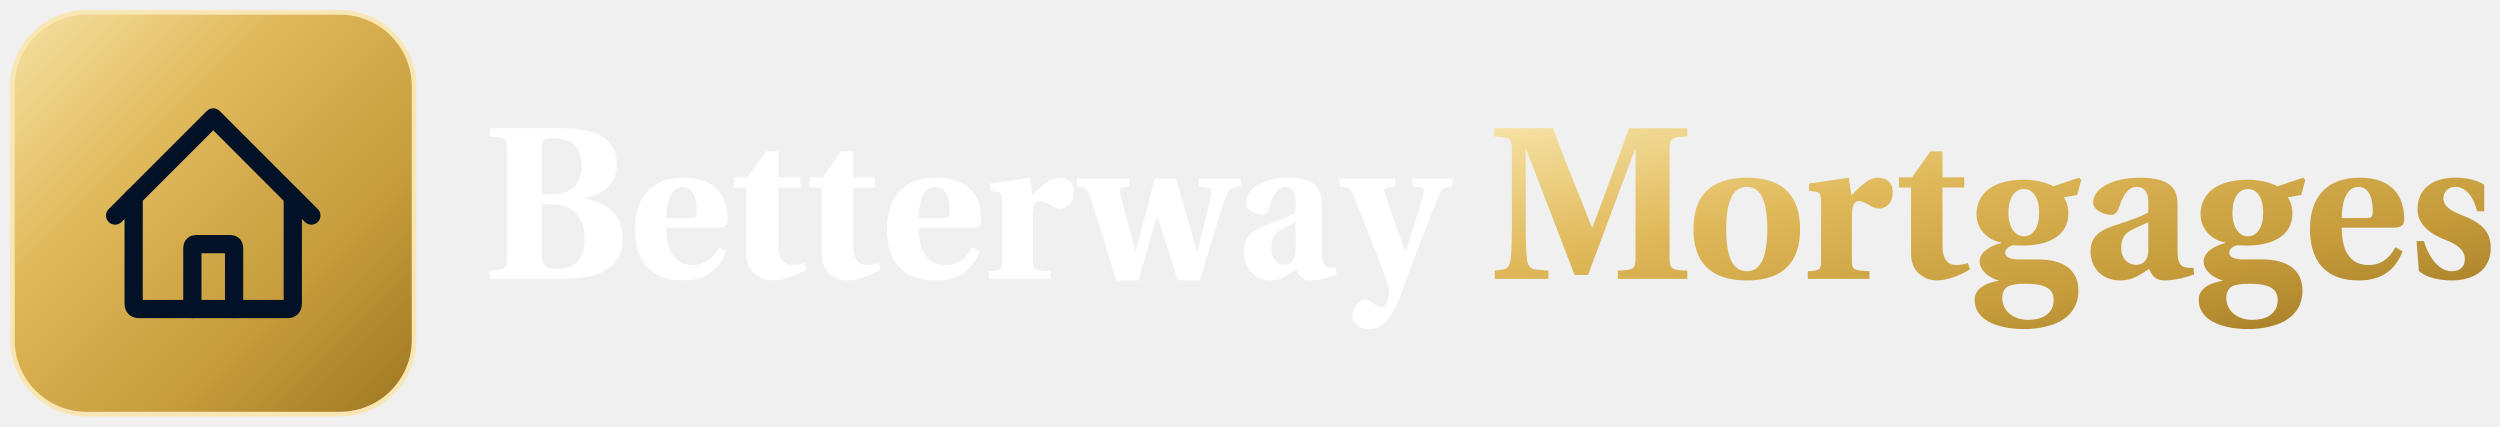
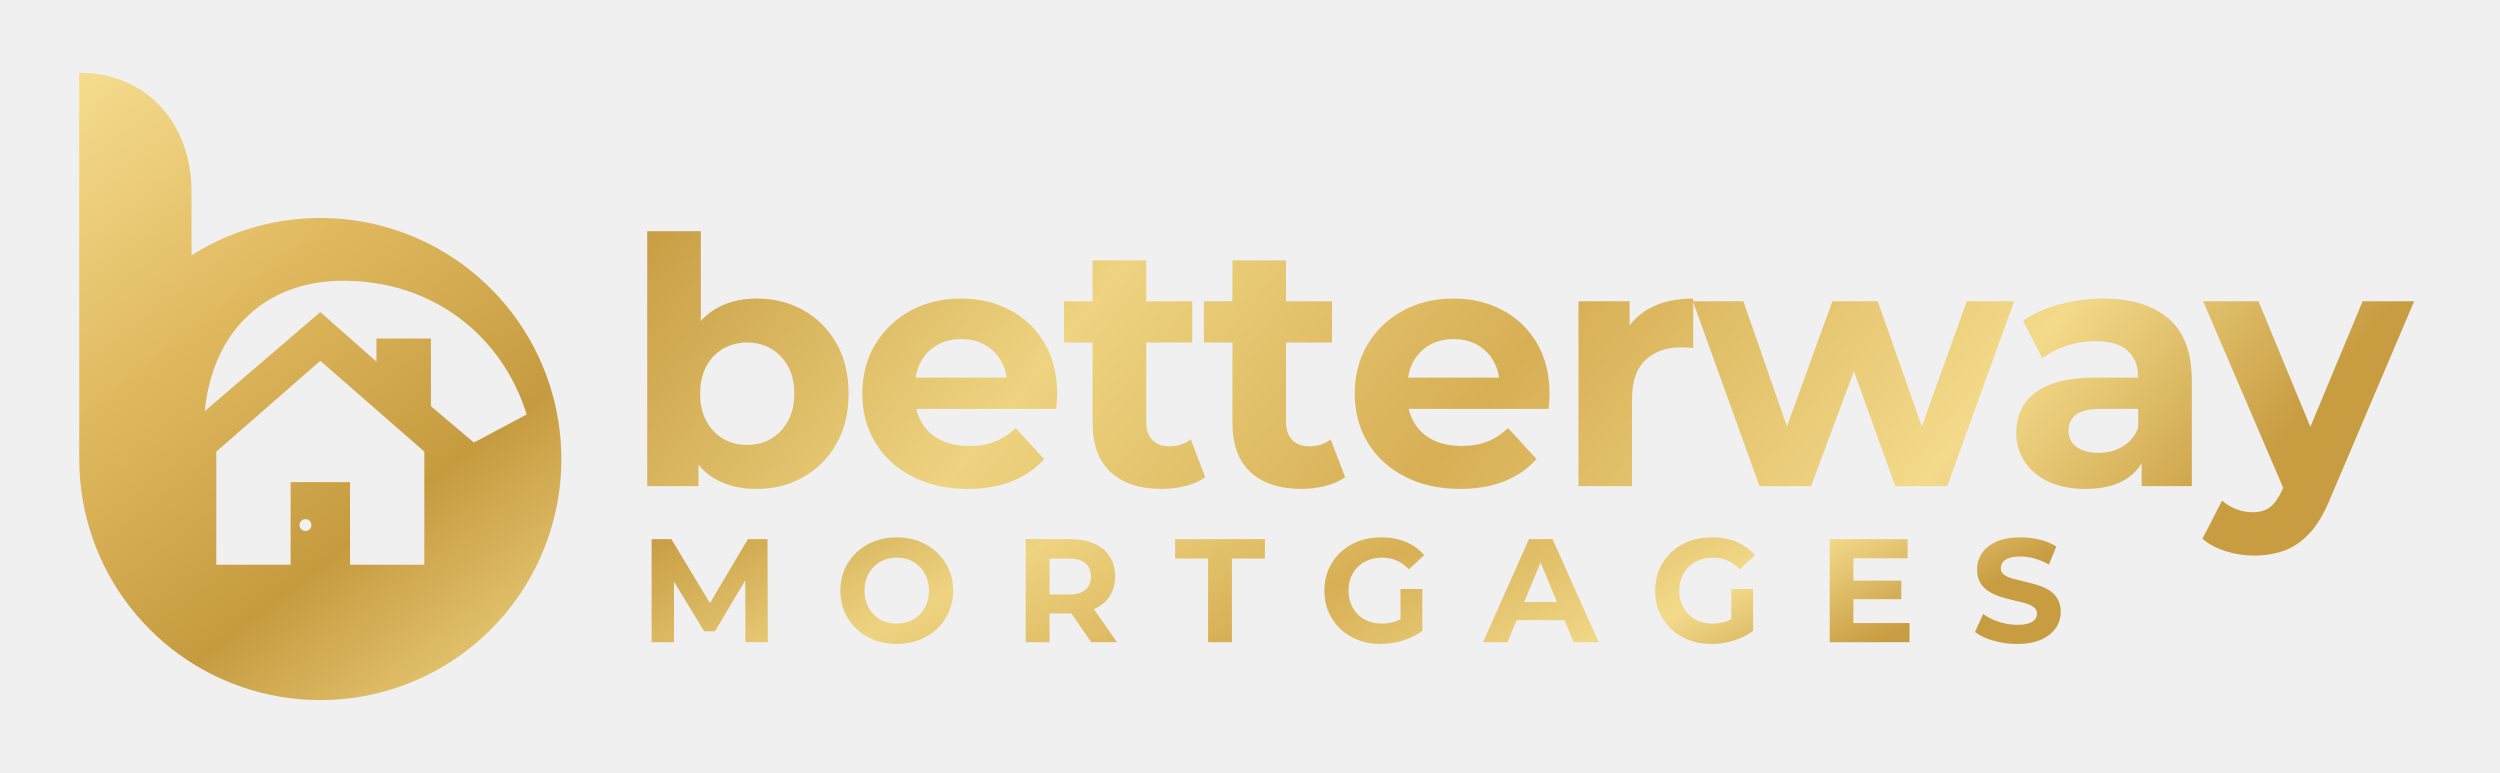
- <svg xmlns="http://www.w3.org/2000/svg" viewBox="126 236 1618 276" width="1618" height="276" shape-rendering="geometricPrecision">
+ <svg xmlns="http://www.w3.org/2000/svg" viewBox="0 0 1514.16 468.0" width="1514" height="468" fill="none">
  <defs>
-     <linearGradient id="sovereignGold_03_Master_Logo_Dimensional_Brushed_Gold" x1="0%" y1="0%" x2="100%" y2="100%">
-       <stop offset="0%" stop-color="#DFBA5B" />
-       <stop offset="50%" stop-color="#D7B04E" />
-       <stop offset="100%" stop-color="#C89F3F" />
+     <clipPath id="hl-mono-bowl-clip">
+       <circle cx="256" cy="300" r="146" />
+     </clipPath>
+     <linearGradient id="hl-mono-gold-base" x1="158" y1="218" x2="386" y2="418" gradientUnits="userSpaceOnUse">
+       <stop offset="0%" stop-color="#144538" />
+       <stop offset="22%" stop-color="#6B6D37" />
+       <stop offset="46%" stop-color="#B98D37" />
+       <stop offset="70%" stop-color="#E7C469" />
+       <stop offset="86%" stop-color="#FCF1B7" />
+       <stop offset="100%" stop-color="#CEA449" />
    </linearGradient>
-     <linearGradient id="brushedGold_03_Master_Logo_Dimensional_Brushed_Gold" x1="0%" y1="0%" x2="100%" y2="100%">
-       <stop offset="0%" stop-color="#F6E2A4" />
-       <stop offset="35%" stop-color="#DFB859" />
-       <stop offset="70%" stop-color="#C59B3B" />
-       <stop offset="100%" stop-color="#9E7622" />
+     <linearGradient id="hl-mono-gold-ribbon" x1="184" y1="436" x2="398" y2="270" gradientUnits="userSpaceOnUse">
+       <stop offset="0%" stop-color="#A67B2B" />
+       <stop offset="28%" stop-color="#D2AA52" />
+       <stop offset="56%" stop-color="#F7E195" />
+       <stop offset="74%" stop-color="#FFF3C0" />
+       <stop offset="92%" stop-color="#D8B056" />
+       <stop offset="100%" stop-color="#9A7024" />
    </linearGradient>
-     <linearGradient id="daylightGold_03_Master_Logo_Dimensional_Brushed_Gold" x1="0%" y1="0%" x2="100%" y2="100%">
-       <stop offset="0%" stop-color="#D4AC4B" />
-       <stop offset="50%" stop-color="#C29736" />
-       <stop offset="100%" stop-color="#A67C21" />
+     <radialGradient id="hl-mono-bowl-inner-depth" cx="250" cy="236" r="158" fx="242" fy="206" gradientUnits="userSpaceOnUse">
+       <stop offset="0%" stop-color="#063128" stop-opacity="0.97" />
+       <stop offset="38%" stop-color="#0D4B3C" stop-opacity="0.90" />
+       <stop offset="63%" stop-color="#2A5B42" stop-opacity="0.54" />
+       <stop offset="83%" stop-color="#7B7436" stop-opacity="0.16" />
+       <stop offset="100%" stop-color="#B88E38" stop-opacity="0" />
+     </radialGradient>
+     <linearGradient id="hl-mono-stem-cast" x1="152" y1="364" x2="216" y2="424" gradientUnits="userSpaceOnUse">
+       <stop offset="0%" stop-color="#052620" stop-opacity="0.60" />
+       <stop offset="55%" stop-color="#4A411B" stop-opacity="0.22" />
+       <stop offset="100%" stop-color="#997228" stop-opacity="0" />
    </linearGradient>
-     <radialGradient id="midnightNavyBg_03_Master_Logo_Dimensional_Brushed_Gold" cx="50%" cy="45%" r="75%">
-       <stop offset="0%" stop-color="#051B38" />
-       <stop offset="65%" stop-color="#021125" />
-       <stop offset="100%" stop-color="#010A17" />
-     </radialGradient>
+     <linearGradient id="hl-mono-emerald-arch" x1="156" y1="84" x2="368" y2="378" gradientUnits="userSpaceOnUse">
+       <stop offset="0%" stop-color="#34DFAC" />
+       <stop offset="24%" stop-color="#22BA90" />
+       <stop offset="52%" stop-color="#179373" />
+       <stop offset="80%" stop-color="#0E6954" />
+       <stop offset="100%" stop-color="#0A4A3E" />
+     </linearGradient>
+     <linearGradient id="hl-mono-emerald-stem-outer" x1="110" y1="74" x2="152" y2="396" gradientUnits="userSpaceOnUse">
+       <stop offset="0%" stop-color="#2AD1A2" stop-opacity="0.92" />
+       <stop offset="32%" stop-color="#199B7A" stop-opacity="0.82" />
+       <stop offset="66%" stop-color="#0F6753" stop-opacity="0.72" />
+       <stop offset="92%" stop-color="#0A4A3E" stop-opacity="0.35" />
+       <stop offset="100%" stop-color="#0A4A3E" stop-opacity="0" />
+     </linearGradient>
+     <linearGradient id="hl-mono-emerald-ridge" x1="148" y1="90" x2="180" y2="394" gradientUnits="userSpaceOnUse">
+       <stop offset="0%" stop-color="#52F0C0" stop-opacity="0.48" />
+       <stop offset="35%" stop-color="#27C599" stop-opacity="0.22" />
+       <stop offset="75%" stop-color="#137C63" stop-opacity="0.04" />
+       <stop offset="100%" stop-color="#0A4A3E" stop-opacity="0" />
+     </linearGradient>
+     <linearGradient id="hl-mono-roof-gold" x1="210" y1="226" x2="338" y2="306" gradientUnits="userSpaceOnUse">
+       <stop offset="0%" stop-color="#CE9E43" />
+       <stop offset="32%" stop-color="#F7DF8D" />
+       <stop offset="48%" stop-color="#FFF2B6" />
+       <stop offset="72%" stop-color="#DDB355" />
+       <stop offset="100%" stop-color="#AA7D29" />
+     </linearGradient>
+     <linearGradient id="hl-mono-text-gold" x1="0%" y1="0%" x2="100%" y2="15%">
+       <stop offset="0%" stop-color="#C89E44" />
+       <stop offset="28%" stop-color="#EED380" />
+       <stop offset="54%" stop-color="#D7AF55" />
+       <stop offset="82%" stop-color="#F3DA8A" />
+       <stop offset="100%" stop-color="#C89C41" />
+     </linearGradient>
+     <linearGradient id="hl-mono-text-gold-light" x1="0%" y1="0%" x2="100%" y2="15%">
+       <stop offset="0%" stop-color="#9B7222" />
+       <stop offset="30%" stop-color="#C99E41" />
+       <stop offset="56%" stop-color="#AF832C" />
+       <stop offset="84%" stop-color="#D2A748" />
+       <stop offset="100%" stop-color="#966E20" />
+     </linearGradient>
+     <linearGradient id="hl-mono-mono-gold" x1="110" y1="66" x2="402" y2="446" gradientUnits="userSpaceOnUse">
+       <stop offset="0%" stop-color="#F5DC8E" />
+       <stop offset="35%" stop-color="#E0B95F" />
+       <stop offset="68%" stop-color="#C69B40" />
+       <stop offset="100%" stop-color="#F1D683" />
+     </linearGradient>
  </defs>
-   <g transform="translate(0.00, 21.00)">
-     <g>
-       <rect x="134.00" y="223.00" width="260.00" height="260.00" rx="48.00" fill="url(#brushedGold_03_Master_Logo_Dimensional_Brushed_Gold)" stroke="#F8E7B5" stroke-width="3" />
-       <g fill="none" stroke="#021125" stroke-width="11.80" stroke-linecap="round" stroke-linejoin="round">
-         <path d="M 200.50,354.50 L 264.00,291.00 L 327.50,354.50" />
-         <path d="M 212.50,342.50 L 212.50,411.50 Q 212.50,415.00 216.00,415.00 L 312.00,415.00 Q 315.50,415.00 315.50,411.50 L 315.50,342.50" />
-         <path d="M 250.50,415.00 L 250.50,375.50 Q 250.50,373.00 253.00,373.00 L 275.00,373.00 Q 277.50,373.00 277.50,375.50 L 277.50,415.00" />
-       </g>
+   <g id="Icon-Lockup" transform="translate(-62.00, -22.00)">
+     <g id="Brandmark-Mono-mono_gold">
+       <path id="Brandmark-Compound-Path" fill="url(#hl-mono-mono-gold)" fill-rule="evenodd" d="M 110 66 C 150 66, 178 96, 178 138 L 178 176.58 A 146.0 146.0 0 1 1 110 300 L 110 66 Z M 186 271 C 191 221, 224 192, 270 192 C 324 192, 366 225, 381 273 L 349 290 L 323 268 L 323 227 L 290 227 L 290 241 L 256 211 L 186 271 Z M 256 240.5 L 319 295.5 L 319 364 L 274 364 L 274 314 L 238 314 L 238 364 L 193 364 L 193 295.5 Z M 243.4 340 A 3.6 3.6 0 1 0 250.6 340 A 3.6 3.6 0 1 0 243.4 340 Z" />
    </g>
-     <path d="M 476.59,347.18 L 483.75,347.18 C 497.80,347.18 504.41,357.17 504.41,369.02 C 504.41,384.10 496.55,389.03 486.71,389.03 C 479.69,389.03 476.59,386.76 476.59,379.87 L 476.59,347.18 Z M 476.59,309.69 C 476.59,304.91 479.12,304.49 484.74,304.49 C 497.38,304.49 502.43,311.96 502.43,322.52 C 502.43,332.94 496.97,340.69 483.46,340.69 L 476.59,340.69 L 476.59,309.69 Z M 443.00,298.00 L 443.00,303.35 C 452.99,303.79 454.11,304.49 454.11,311.67 L 454.11,381.83 C 454.11,389.03 452.99,389.73 443.00,390.15 L 443.00,395.50 L 489.37,395.50 C 505.40,395.50 515.08,392.68 520.99,387.88 C 526.76,383.24 529.00,376.48 529.00,368.86 C 529.00,353.23 517.47,345.48 504.41,343.50 L 504.41,343.24 C 518.18,340.27 525.20,332.94 525.20,321.40 C 525.20,304.21 511.57,298.00 489.37,298.00 L 443.00,298.00 Z M 591.39,375.01 C 587.56,382.39 582.09,386.53 574.33,386.53 C 561.59,386.53 557.25,375.92 557.25,362.34 L 590.11,362.34 C 594.71,362.34 597.00,361.05 597.00,356.90 C 597.00,346.31 593.06,330.00 568.45,330.00 C 545.52,330.00 537.00,345.14 537.00,363.25 C 537.00,380.83 544.50,396.62 568.21,396.50 C 583.36,396.50 591.64,389.00 595.98,377.60 L 591.39,375.01 Z M 557.25,356.13 C 557.25,346.82 559.67,335.96 567.96,335.96 C 575.72,335.96 576.99,345.79 576.99,351.87 C 576.99,355.37 575.98,356.13 573.05,356.13 L 557.25,356.13 Z M 644.14,336.39 L 644.14,329.75 L 629.80,329.75 L 629.80,313.00 L 621.81,313.00 L 609.68,329.75 L 601.00,329.75 L 601.00,336.39 L 608.99,336.39 L 608.99,379.34 C 608.99,391.45 618.36,396.50 626.09,396.50 C 631.74,396.50 640.29,393.97 648.00,389.31 L 646.49,385.20 C 644.55,385.99 641.67,386.53 638.63,386.53 C 633.40,386.53 629.80,382.81 629.80,374.29 L 629.80,336.39 L 644.14,336.39 Z M 692.23,336.39 L 692.23,329.75 L 678.19,329.75 L 678.19,313.00 L 670.36,313.00 L 658.50,329.75 L 650.00,329.75 L 650.00,336.39 L 657.82,336.39 L 657.82,379.34 C 657.82,391.45 666.99,396.50 674.56,396.50 C 680.08,396.50 688.45,393.97 696.00,389.31 L 694.52,385.20 C 692.63,385.99 689.80,386.53 686.83,386.53 C 681.71,386.53 678.19,382.81 678.19,374.29 L 678.19,336.39 L 692.23,336.39 Z M 755.29,375.01 C 751.41,382.39 745.84,386.53 737.95,386.53 C 725.00,386.53 720.58,375.92 720.58,362.34 L 754.00,362.34 C 758.67,362.34 761.00,361.05 761.00,356.90 C 761.00,346.31 756.99,330.00 731.98,330.00 C 708.66,330.00 700.00,345.14 700.00,363.25 C 700.00,380.83 707.63,396.62 731.73,396.50 C 747.14,396.50 755.56,389.00 759.97,377.60 L 755.29,375.01 Z M 720.58,356.13 C 720.58,346.82 723.05,335.96 731.47,335.96 C 739.36,335.96 740.66,345.79 740.66,351.87 C 740.66,355.37 739.63,356.13 736.65,356.13 L 720.58,356.13 Z M 794.56,354.93 C 794.56,348.14 795.89,345.15 799.05,345.15 C 801.17,345.15 803.16,346.19 806.07,347.88 C 807.78,348.92 809.62,349.96 812.14,349.96 C 814.78,349.96 817.43,348.53 818.87,346.57 C 820.34,344.62 821.00,342.01 821.00,339.13 C 821.00,333.53 817.30,330.00 811.75,330.00 C 806.19,330.00 801.83,333.53 794.17,341.48 L 792.58,330.00 L 766.81,333.79 L 766.81,338.48 L 771.43,339.13 C 773.54,339.40 774.59,340.58 774.59,345.80 L 774.59,384.15 C 774.59,389.63 773.54,390.16 766.00,390.55 L 766.00,395.50 L 805.92,395.50 L 805.92,390.55 C 795.74,390.02 794.56,389.63 794.56,384.15 L 794.56,354.93 Z M 823.00,330.50 L 823.00,335.61 C 828.22,336.16 829.65,336.83 831.22,341.40 C 834.10,349.63 834.87,352.32 837.48,360.81 L 848.45,396.50 L 862.81,396.50 L 874.68,355.14 L 875.21,355.14 L 888.27,396.50 L 902.63,396.50 L 912.03,364.97 C 914.76,355.69 917.52,347.21 919.47,342.35 C 921.43,337.11 922.33,336.16 929.00,335.61 L 929.00,330.50 L 901.97,330.50 L 901.97,335.61 L 907.58,336.43 C 909.93,336.83 910.19,338.31 909.81,340.88 C 908.62,347.61 904.32,364.72 901.06,377.37 L 900.55,377.37 L 887.09,330.50 L 873.38,330.50 L 861.24,377.37 L 860.86,377.37 L 850.94,340.33 C 850.15,337.36 850.68,336.29 853.29,336.01 L 856.94,335.61 L 856.94,330.50 L 823.00,330.50 Z M 990.66,388.35 C 989.16,388.48 986.85,388.35 985.12,387.71 C 983.63,387.18 981.43,385.63 981.43,378.01 L 981.43,348.11 C 981.43,340.09 980.27,330.00 959.85,330.00 C 942.90,330.00 932.51,337.50 932.51,345.91 C 932.51,351.73 939.89,354.07 942.90,354.07 C 945.42,354.07 946.70,351.99 947.62,348.90 C 950.85,337.90 954.55,335.96 957.77,335.96 C 961.13,335.96 964.46,338.15 964.46,345.52 L 964.46,352.38 C 960.42,355.49 950.74,358.72 943.24,361.57 C 934.12,365.07 931.00,370.36 931.00,377.74 C 931.00,387.44 936.77,396.50 948.43,396.50 C 955.81,396.50 960.89,391.97 964.93,389.00 C 966.43,393.00 968.39,396.50 973.93,396.50 C 979.93,396.50 987.20,394.30 991.00,392.62 L 990.66,388.35 Z M 964.46,377.60 C 964.25,384.59 960.42,386.41 957.32,386.41 C 952.81,386.41 948.78,382.39 948.78,375.54 C 948.78,369.46 950.62,366.48 954.08,364.28 C 957.66,362.08 961.70,360.28 964.46,358.84 L 964.46,377.60 Z M 1040.20,330.50 L 1040.20,335.56 L 1045.48,336.37 C 1047.26,336.62 1048.04,337.83 1047.40,340.36 C 1043.81,353.02 1039.70,365.40 1035.71,377.91 L 1035.47,377.91 C 1031.22,365.67 1026.49,353.27 1022.50,340.76 C 1021.60,338.10 1022.00,336.62 1024.05,336.37 L 1028.92,335.56 L 1028.92,330.50 L 993.00,330.50 L 993.00,335.56 L 997.23,336.22 C 999.15,336.62 1000.70,338.10 1002.12,341.70 C 1009.56,360.20 1017.25,379.91 1024.05,398.30 C 1025.07,400.97 1025.45,404.42 1024.81,407.08 C 1024.05,410.14 1022.89,413.62 1019.82,413.62 C 1018.40,413.62 1016.73,412.95 1015.19,411.62 C 1012.76,409.75 1011.60,408.81 1009.42,408.81 C 1005.33,408.81 1001.22,414.54 1001.22,419.61 C 1001.22,424.80 1006.73,428.00 1011.60,428.00 C 1020.46,428.00 1026.35,422.94 1033.29,403.76 C 1040.72,383.11 1048.42,363.53 1056.00,344.49 C 1058.30,338.76 1059.71,336.22 1063.29,335.83 L 1066.00,335.56 L 1066.00,330.50 L 1040.20,330.50 Z" fill="#FFFFFF" fill-rule="evenodd" />
-     <path d="M 1218.00,395.50 L 1218.00,390.15 C 1207.71,389.73 1206.54,389.03 1206.54,381.83 L 1206.54,311.67 C 1206.54,304.49 1207.71,303.79 1218.00,303.35 L 1218.00,298.00 L 1180.30,298.00 C 1177.83,304.76 1172.91,318.58 1168.99,329.00 L 1156.67,361.97 L 1156.24,361.97 L 1138.97,318.72 C 1136.50,312.38 1133.17,304.05 1131.29,298.00 L 1093.00,298.00 L 1093.00,303.35 C 1103.31,303.79 1104.46,304.49 1104.46,311.67 L 1104.46,359.99 C 1104.46,371.55 1104.31,377.05 1103.74,381.98 C 1103.31,386.91 1101.86,389.03 1098.51,389.45 L 1093.43,390.15 L 1093.43,395.50 L 1128.10,395.50 L 1128.10,390.15 L 1120.26,389.45 C 1116.20,389.16 1114.62,386.91 1114.18,381.98 C 1113.60,376.90 1113.46,371.42 1113.46,359.99 L 1113.46,311.96 L 1113.89,311.96 L 1145.07,392.97 L 1153.77,392.97 L 1184.06,311.96 L 1184.51,311.96 L 1184.51,381.83 C 1184.51,389.03 1183.33,389.73 1173.05,390.15 L 1173.05,395.50 L 1218.00,395.50 Z M 1256.56,330.00 C 1232.26,330.00 1222.00,342.55 1222.00,363.25 C 1222.00,383.95 1232.26,396.50 1256.56,396.50 C 1280.74,396.50 1291.00,383.95 1291.00,363.25 C 1291.00,342.55 1280.74,330.00 1256.56,330.00 Z M 1243.21,363.25 C 1243.21,345.91 1247.09,335.96 1256.56,335.96 C 1265.91,335.96 1269.79,345.91 1269.79,363.25 C 1269.79,380.59 1265.91,390.54 1256.56,390.54 C 1247.09,390.54 1243.21,380.59 1243.21,363.25 Z M 1324.56,354.93 C 1324.56,348.14 1325.89,345.15 1329.05,345.15 C 1331.17,345.15 1333.16,346.19 1336.07,347.88 C 1337.78,348.92 1339.62,349.96 1342.14,349.96 C 1344.78,349.96 1347.43,348.53 1348.87,346.57 C 1350.34,344.62 1351.00,342.01 1351.00,339.13 C 1351.00,333.53 1347.30,330.00 1341.75,330.00 C 1336.19,330.00 1331.83,333.53 1324.17,341.48 L 1322.58,330.00 L 1296.81,333.79 L 1296.81,338.48 L 1301.43,339.13 C 1303.54,339.40 1304.59,340.58 1304.59,345.80 L 1304.59,384.15 C 1304.59,389.63 1303.54,390.16 1296.00,390.55 L 1296.00,395.50 L 1335.92,395.50 L 1335.92,390.55 C 1325.74,390.02 1324.56,389.63 1324.56,384.15 L 1324.56,354.93 Z M 1397.23,336.39 L 1397.23,329.75 L 1383.19,329.75 L 1383.19,313.00 L 1375.36,313.00 L 1363.50,329.75 L 1355.00,329.75 L 1355.00,336.39 L 1362.82,336.39 L 1362.82,379.34 C 1362.82,391.45 1371.99,396.50 1379.56,396.50 C 1385.08,396.50 1393.45,393.97 1401.00,389.31 L 1399.52,385.20 C 1397.63,385.99 1394.80,386.53 1391.83,386.53 C 1386.71,386.53 1383.19,382.81 1383.19,374.29 L 1383.19,336.39 L 1397.23,336.39 Z M 1432.60,382.90 C 1426.12,382.90 1423.74,380.83 1423.74,378.47 C 1423.74,375.63 1427.18,374.07 1429.04,373.68 C 1431.55,373.92 1433.53,373.92 1435.13,373.92 C 1450.75,373.92 1464.66,368.34 1464.66,352.89 C 1464.66,348.99 1463.34,344.95 1461.62,342.73 L 1470.35,341.19 L 1473.00,331.44 L 1471.55,330.00 L 1454.99,335.58 C 1450.63,333.13 1443.20,331.30 1436.06,331.30 C 1412.22,331.30 1405.20,343.26 1405.20,353.39 C 1405.20,364.18 1413.27,370.67 1421.34,371.97 L 1421.34,372.24 C 1412.73,374.33 1407.19,379.00 1407.19,384.20 C 1407.19,389.92 1413.54,395.12 1419.36,396.42 L 1419.36,396.67 C 1413.81,397.84 1404.00,400.32 1404.00,409.01 C 1404.00,421.77 1417.78,428.00 1436.72,428.00 C 1442.54,428.00 1452.22,426.70 1458.84,423.19 C 1466.13,419.41 1471.16,412.67 1471.16,403.31 C 1471.16,387.71 1458.84,382.90 1444.94,382.90 L 1432.60,382.90 Z M 1425.85,353.01 C 1425.85,341.96 1430.61,337.29 1435.91,337.29 C 1441.09,337.29 1445.72,341.96 1445.72,352.89 C 1445.72,362.10 1441.87,367.95 1435.79,367.95 C 1430.10,367.95 1425.85,361.98 1425.85,353.01 Z M 1436.84,398.62 C 1448.10,398.62 1455.12,401.09 1455.12,409.01 C 1455.12,418.25 1447.59,422.01 1438.71,422.01 C 1429.83,422.01 1421.88,416.95 1421.88,407.71 C 1421.88,404.08 1423.33,401.87 1425.19,400.57 C 1427.06,399.41 1431.03,398.62 1436.84,398.62 Z M 1545.62,388.35 C 1543.95,388.48 1541.37,388.35 1539.44,387.71 C 1537.77,387.18 1535.31,385.63 1535.31,378.01 L 1535.31,348.11 C 1535.31,340.09 1534.02,330.00 1511.21,330.00 C 1492.29,330.00 1480.69,337.50 1480.69,345.91 C 1480.69,351.73 1488.93,354.07 1492.29,354.07 C 1495.11,354.07 1496.54,351.99 1497.56,348.90 C 1501.17,337.90 1505.29,335.96 1508.90,335.96 C 1512.64,335.96 1516.37,338.15 1516.37,345.52 L 1516.37,352.38 C 1511.86,355.49 1501.04,358.72 1492.67,361.57 C 1482.48,365.07 1479.00,370.36 1479.00,377.74 C 1479.00,387.44 1485.44,396.50 1498.47,396.50 C 1506.70,396.50 1512.38,391.97 1516.89,389.00 C 1518.56,393.00 1520.75,396.50 1526.93,396.50 C 1533.64,396.50 1541.75,394.30 1546.00,392.62 L 1545.62,388.35 Z M 1516.37,377.60 C 1516.12,384.59 1511.86,386.41 1508.39,386.41 C 1503.36,386.41 1498.85,382.39 1498.85,375.54 C 1498.85,369.46 1500.90,366.48 1504.77,364.28 C 1508.78,362.08 1513.29,360.28 1516.37,358.84 L 1516.37,377.60 Z M 1577.60,382.90 C 1571.12,382.90 1568.74,380.83 1568.74,378.47 C 1568.74,375.63 1572.18,374.07 1574.04,373.68 C 1576.55,373.92 1578.53,373.92 1580.13,373.92 C 1595.75,373.92 1609.66,368.34 1609.66,352.89 C 1609.66,348.99 1608.34,344.95 1606.62,342.73 L 1615.35,341.19 L 1618.00,331.44 L 1616.55,330.00 L 1599.99,335.58 C 1595.63,333.13 1588.20,331.30 1581.06,331.30 C 1557.22,331.30 1550.20,343.26 1550.20,353.39 C 1550.20,364.18 1558.27,370.67 1566.34,371.97 L 1566.34,372.24 C 1557.73,374.33 1552.19,379.00 1552.19,384.20 C 1552.19,389.92 1558.54,395.12 1564.36,396.42 L 1564.36,396.67 C 1558.81,397.84 1549.00,400.32 1549.00,409.01 C 1549.00,421.77 1562.78,428.00 1581.72,428.00 C 1587.54,428.00 1597.22,426.70 1603.84,423.19 C 1611.13,419.41 1616.16,412.67 1616.16,403.31 C 1616.16,387.71 1603.84,382.90 1589.94,382.90 L 1577.60,382.90 Z M 1570.85,353.01 C 1570.85,341.96 1575.61,337.29 1580.91,337.29 C 1586.09,337.29 1590.72,341.96 1590.72,352.89 C 1590.72,362.10 1586.87,367.95 1580.79,367.95 C 1575.10,367.95 1570.85,361.98 1570.85,353.01 Z M 1581.84,398.62 C 1593.10,398.62 1600.12,401.09 1600.12,409.01 C 1600.12,418.25 1592.59,422.01 1583.71,422.01 C 1574.83,422.01 1566.88,416.95 1566.88,407.71 C 1566.88,404.08 1568.33,401.87 1570.19,400.57 C 1572.06,399.41 1576.03,398.62 1581.84,398.62 Z M 1676.29,375.01 C 1672.41,382.39 1666.84,386.53 1658.95,386.53 C 1646.00,386.53 1641.58,375.92 1641.58,362.34 L 1675.00,362.34 C 1679.67,362.34 1682.00,361.05 1682.00,356.90 C 1682.00,346.31 1677.99,330.00 1652.98,330.00 C 1629.66,330.00 1621.00,345.14 1621.00,363.25 C 1621.00,380.83 1628.63,396.62 1652.73,396.50 C 1668.14,396.50 1676.56,389.00 1680.97,377.60 L 1676.29,375.01 Z M 1641.58,356.13 C 1641.58,346.82 1644.05,335.96 1652.47,335.96 C 1660.36,335.96 1661.66,345.79 1661.66,351.87 C 1661.66,355.37 1660.63,356.13 1657.65,356.13 L 1641.58,356.13 Z M 1691.49,390.29 C 1696.20,394.82 1705.50,396.50 1712.46,396.50 C 1727.57,396.50 1738.00,389.39 1738.00,375.42 C 1738.00,364.28 1731.30,358.99 1719.90,354.46 C 1712.69,351.73 1707.36,348.64 1707.36,343.46 C 1707.36,339.44 1710.10,335.96 1715.17,335.96 C 1721.51,335.96 1726.84,341.91 1729.20,351.73 L 1733.78,351.73 L 1733.78,334.53 C 1728.70,331.29 1721.63,330.00 1715.17,330.00 C 1700.06,330.00 1690.62,337.38 1690.62,350.44 C 1690.62,359.89 1697.95,366.10 1708.86,370.36 C 1715.17,372.69 1721.26,376.45 1721.26,382.65 C 1721.26,387.57 1718.16,390.54 1712.69,390.54 C 1704.51,390.54 1697.95,381.62 1694.71,371.01 L 1690.00,371.01 L 1691.49,390.29 Z" fill="url(#brushedGold_03_Master_Logo_Dimensional_Brushed_Gold)" fill-rule="evenodd" />
+   </g>
+   <g id="Wordmark-Outlined" transform="translate(392.00, 124.53) scale(1.06184)">
+     <path id="Letter-betterway" d="M62.328 161.568Q48.412 161.568 38.416 155.688Q28.42 149.808 23.128 137.754Q17.836 125.7 17.836 107.276Q17.836 88.656 23.422 76.7Q29.008 64.744 39.004 58.864Q49.0 52.984 62.328 52.984Q77.224 52.984 89.082 59.648Q100.94 66.312 107.898 78.464Q114.856 90.616 114.856 107.276Q114.856 123.74 107.898 135.892Q100.94 148.044 89.082 154.806Q77.224 161.568 62.328 161.568ZM0.0 160.0V14.568H30.576V75.916L28.616 107.08L29.204 138.44V160.0ZM57.036 136.48Q64.68 136.48 70.658 132.952Q76.636 129.424 80.262 122.858Q83.888 116.292 83.888 107.276Q83.888 98.064 80.262 91.596Q76.636 85.128 70.658 81.6Q64.68 78.072 57.036 78.072Q49.392 78.072 43.316 81.6Q37.24 85.128 33.712 91.596Q30.184 98.064 30.184 107.276Q30.184 116.292 33.712 122.858Q37.24 129.424 43.316 132.952Q49.392 136.48 57.036 136.48Z M182.868 161.568Q164.836 161.568 151.214 154.512Q137.592 147.456 130.144 135.206Q122.696 122.956 122.696 107.276Q122.696 91.4 130.046 79.15Q137.396 66.9 150.136 59.942Q162.876 52.984 178.948 52.984Q194.432 52.984 206.878 59.55Q219.324 66.116 226.576 78.366Q233.828 90.616 233.828 107.668Q233.828 109.432 233.632 111.686Q233.436 113.94 233.24 115.9H147.588V98.064H217.168L205.408 103.356Q205.408 95.124 202.076 89.048Q198.744 82.972 192.864 79.542Q186.984 76.112 179.144 76.112Q171.304 76.112 165.326 79.542Q159.348 82.972 156.016 89.146Q152.684 95.32 152.684 103.748V108.452Q152.684 117.076 156.506 123.642Q160.328 130.208 167.286 133.638Q174.244 137.068 183.652 137.068Q192.08 137.068 198.45 134.52Q204.82 131.972 210.112 126.876L226.38 144.516Q219.128 152.748 208.152 157.158Q197.176 161.568 182.868 161.568Z M293.412 161.568Q274.792 161.568 264.404 152.062Q254.016 142.556 254.016 123.74V31.228H284.592V123.348Q284.592 130.012 288.12 133.638Q291.648 137.264 297.724 137.264Q304.976 137.264 310.072 133.344L318.304 154.904Q313.6 158.236 307.034 159.902Q300.468 161.568 293.412 161.568ZM237.748 78.072V54.552H310.856V78.072Z M373.184 161.568Q354.564 161.568 344.176 152.062Q333.788 142.556 333.788 123.74V31.228H364.364V123.348Q364.364 130.012 367.892 133.638Q371.42 137.264 377.496 137.264Q384.748 137.264 389.844 133.344L398.076 154.904Q393.372 158.236 386.806 159.902Q380.24 161.568 373.184 161.568ZM317.52 78.072V54.552H390.628V78.072Z M463.736 161.568Q445.704 161.568 432.082 154.512Q418.46 147.456 411.012 135.206Q403.564 122.956 403.564 107.276Q403.564 91.4 410.914 79.15Q418.264 66.9 431.004 59.942Q443.744 52.984 459.816 52.984Q475.3 52.984 487.746 59.55Q500.192 66.116 507.444 78.366Q514.696 90.616 514.696 107.668Q514.696 109.432 514.5 111.686Q514.304 113.94 514.108 115.9H428.456V98.064H498.036L486.276 103.356Q486.276 95.124 482.944 89.048Q479.612 82.972 473.732 79.542Q467.852 76.112 460.012 76.112Q452.172 76.112 446.194 79.542Q440.216 82.972 436.884 89.146Q433.552 95.32 433.552 103.748V108.452Q433.552 117.076 437.374 123.642Q441.196 130.208 448.154 133.638Q455.112 137.068 464.52 137.068Q472.948 137.068 479.318 134.52Q485.688 131.972 490.98 126.876L507.248 144.516Q499.996 152.748 489.02 157.158Q478.044 161.568 463.736 161.568Z M531.16 160.0V54.552H560.364V84.344L556.248 75.72Q560.952 64.548 571.34 58.766Q581.728 52.984 596.624 52.984V81.208Q594.664 81.012 593.096 80.914Q591.528 80.816 589.764 80.816Q577.22 80.816 569.478 87.97Q561.736 95.124 561.736 110.216V160.0Z M634.452 160.0 596.428 54.552H625.24L656.796 145.3H643.076L676.004 54.552H701.876L733.824 145.3H720.104L752.64 54.552H779.688L741.468 160.0H711.872L683.844 82.188H692.86L663.852 160.0Z M852.404 160.0V139.42L850.444 134.912V98.064Q850.444 88.264 844.466 82.776Q838.488 77.288 826.14 77.288Q817.712 77.288 809.578 79.934Q801.444 82.58 795.76 87.088L784.784 65.724Q793.408 59.648 805.56 56.316Q817.712 52.984 830.256 52.984Q854.364 52.984 867.692 64.352Q881.02 75.72 881.02 99.828V160.0ZM820.26 161.568Q807.912 161.568 799.092 157.354Q790.272 153.14 785.568 145.888Q780.864 138.636 780.864 129.62Q780.864 120.212 785.47 113.156Q790.076 106.1 800.072 102.082Q810.068 98.064 826.14 98.064H854.168V115.9H829.472Q818.692 115.9 814.674 119.428Q810.656 122.956 810.656 128.248Q810.656 134.128 815.262 137.558Q819.868 140.988 827.904 140.988Q835.548 140.988 841.624 137.362Q847.7 133.736 850.444 126.68L855.148 140.792Q851.816 150.984 842.996 156.276Q834.176 161.568 820.26 161.568Z M916.496 199.592Q908.264 199.592 900.228 197.044Q892.192 194.496 887.096 189.988L898.268 168.232Q901.796 171.368 906.402 173.132Q911.008 174.896 915.516 174.896Q921.984 174.896 925.806 171.858Q929.628 168.82 932.764 161.764L938.252 148.828L940.604 145.496L978.432 54.552H1007.832L960.204 166.468Q955.108 179.208 948.542 186.46Q941.976 193.712 934.038 196.652Q926.1 199.592 916.496 199.592ZM934.528 164.116 887.488 54.552H919.044L955.5 142.752Z" fill="url(#hl-mono-text-gold)" />
+     <path id="Letter-MORTGAGES" d="M2.5 249.0V190.2H13.756L38.788 231.696H32.824L57.436 190.2H68.608L68.776 249.0H56.008L55.924 209.772H58.276L38.62 242.784H32.488L12.412 209.772H15.268V249.0Z M142.406 250.008Q135.434 250.008 129.512 247.74Q123.59 245.472 119.264 241.356Q114.938 237.24 112.544 231.696Q110.15 226.152 110.15 219.6Q110.15 213.048 112.544 207.504Q114.938 201.96 119.306 197.844Q123.674 193.728 129.554 191.46Q135.434 189.192 142.322 189.192Q149.294 189.192 155.132 191.46Q160.97 193.728 165.296 197.844Q169.622 201.96 172.058 207.462Q174.494 212.964 174.494 219.6Q174.494 226.152 172.058 231.738Q169.622 237.324 165.296 241.398Q160.97 245.472 155.132 247.74Q149.294 250.008 142.406 250.008ZM142.322 238.416Q146.27 238.416 149.588 237.072Q152.906 235.728 155.426 233.208Q157.946 230.688 159.332 227.244Q160.718 223.8 160.718 219.6Q160.718 215.4 159.332 211.956Q157.946 208.512 155.468 205.992Q152.99 203.472 149.63 202.128Q146.27 200.784 142.322 200.784Q138.374 200.784 135.056 202.128Q131.738 203.472 129.218 205.992Q126.698 208.512 125.312 211.956Q123.926 215.4 123.926 219.6Q123.926 223.716 125.312 227.202Q126.698 230.688 129.176 233.208Q131.654 235.728 135.014 237.072Q138.374 238.416 142.322 238.416Z M215.868 249.0V190.2H240.984Q253.248 190.2 260.052 195.87Q266.856 201.54 266.856 211.536Q266.856 218.088 263.748 222.834Q260.64 227.58 254.928 230.1Q249.216 232.62 241.32 232.62H223.428L229.476 226.656V249.0ZM253.248 249.0 238.548 227.664H253.08L267.948 249.0ZM229.476 228.168 223.428 221.784H240.564Q246.864 221.784 249.972 219.054Q253.08 216.324 253.08 211.536Q253.08 206.664 249.972 203.976Q246.864 201.288 240.564 201.288H223.428L229.476 194.82Z M319.906 249.0V201.288H301.09V190.2H352.33V201.288H333.514V249.0Z M418.317 250.008Q411.345 250.008 405.507 247.782Q399.669 245.556 395.343 241.44Q391.017 237.324 388.623 231.78Q386.229 226.236 386.229 219.6Q386.229 212.964 388.623 207.42Q391.017 201.876 395.385 197.76Q399.753 193.644 405.633 191.418Q411.513 189.192 418.569 189.192Q426.381 189.192 432.639 191.796Q438.897 194.4 443.181 199.356L434.445 207.42Q431.253 204.06 427.473 202.422Q423.693 200.784 419.241 200.784Q414.957 200.784 411.429 202.128Q407.901 203.472 405.339 205.992Q402.777 208.512 401.391 211.956Q400.005 215.4 400.005 219.6Q400.005 223.716 401.391 227.16Q402.777 230.604 405.339 233.166Q407.901 235.728 411.387 237.072Q414.873 238.416 419.073 238.416Q423.105 238.416 426.927 237.114Q430.749 235.812 434.361 232.704L442.089 242.532Q437.301 246.144 430.959 248.076Q424.617 250.008 418.317 250.008ZM442.089 242.532 429.657 240.768V218.676H442.089Z M476.743 249.0 502.951 190.2H516.391L542.683 249.0H528.403L506.899 197.088H512.275L490.687 249.0ZM489.847 236.4 493.459 226.068H523.699L527.395 236.4Z M606.989 250.008Q600.017 250.008 594.179 247.782Q588.341 245.556 584.015 241.44Q579.689 237.324 577.295 231.78Q574.901 226.236 574.901 219.6Q574.901 212.964 577.295 207.42Q579.689 201.876 584.057 197.76Q588.425 193.644 594.305 191.418Q600.185 189.192 607.241 189.192Q615.053 189.192 621.311 191.796Q627.569 194.4 631.853 199.356L623.117 207.42Q619.925 204.06 616.145 202.422Q612.365 200.784 607.913 200.784Q603.629 200.784 600.101 202.128Q596.573 203.472 594.011 205.992Q591.449 208.512 590.063 211.956Q588.677 215.4 588.677 219.6Q588.677 223.716 590.063 227.16Q591.449 230.604 594.011 233.166Q596.573 235.728 600.059 237.072Q603.545 238.416 607.745 238.416Q611.777 238.416 615.599 237.114Q619.421 235.812 623.033 232.704L630.761 242.532Q625.973 246.144 619.631 248.076Q613.289 250.008 606.989 250.008ZM630.761 242.532 618.329 240.768V218.676H630.761Z M674.487 249.0V190.2H718.923V201.12H688.011V238.08H720.015V249.0ZM687.003 224.472V213.888H715.311V224.472Z M781.297 250.008Q774.241 250.008 767.773 248.118Q761.305 246.228 757.357 243.204L761.977 232.956Q765.757 235.644 770.923 237.366Q776.089 239.088 781.381 239.088Q785.413 239.088 787.891 238.29Q790.369 237.492 791.545 236.064Q792.721 234.636 792.721 232.788Q792.721 230.436 790.873 229.05Q789.025 227.664 786.001 226.782Q782.977 225.9 779.323 225.102Q775.669 224.304 772.015 223.128Q768.361 221.952 765.337 220.104Q762.313 218.256 760.423 215.232Q758.533 212.208 758.533 207.504Q758.533 202.464 761.263 198.306Q763.993 194.148 769.495 191.67Q774.997 189.192 783.313 189.192Q788.857 189.192 794.233 190.494Q799.609 191.796 803.725 194.4L799.525 204.732Q795.409 202.38 791.293 201.246Q787.177 200.112 783.229 200.112Q779.281 200.112 776.761 201.036Q774.241 201.96 773.149 203.43Q772.057 204.9 772.057 206.832Q772.057 209.1 773.905 210.486Q775.753 211.872 778.777 212.712Q781.801 213.552 785.455 214.392Q789.109 215.232 792.763 216.324Q796.417 217.416 799.441 219.264Q802.465 221.112 804.355 224.136Q806.245 227.16 806.245 231.78Q806.245 236.736 803.473 240.852Q800.701 244.968 795.199 247.488Q789.697 250.008 781.297 250.008Z" fill="url(#hl-mono-text-gold)" />
  </g>
</svg>
